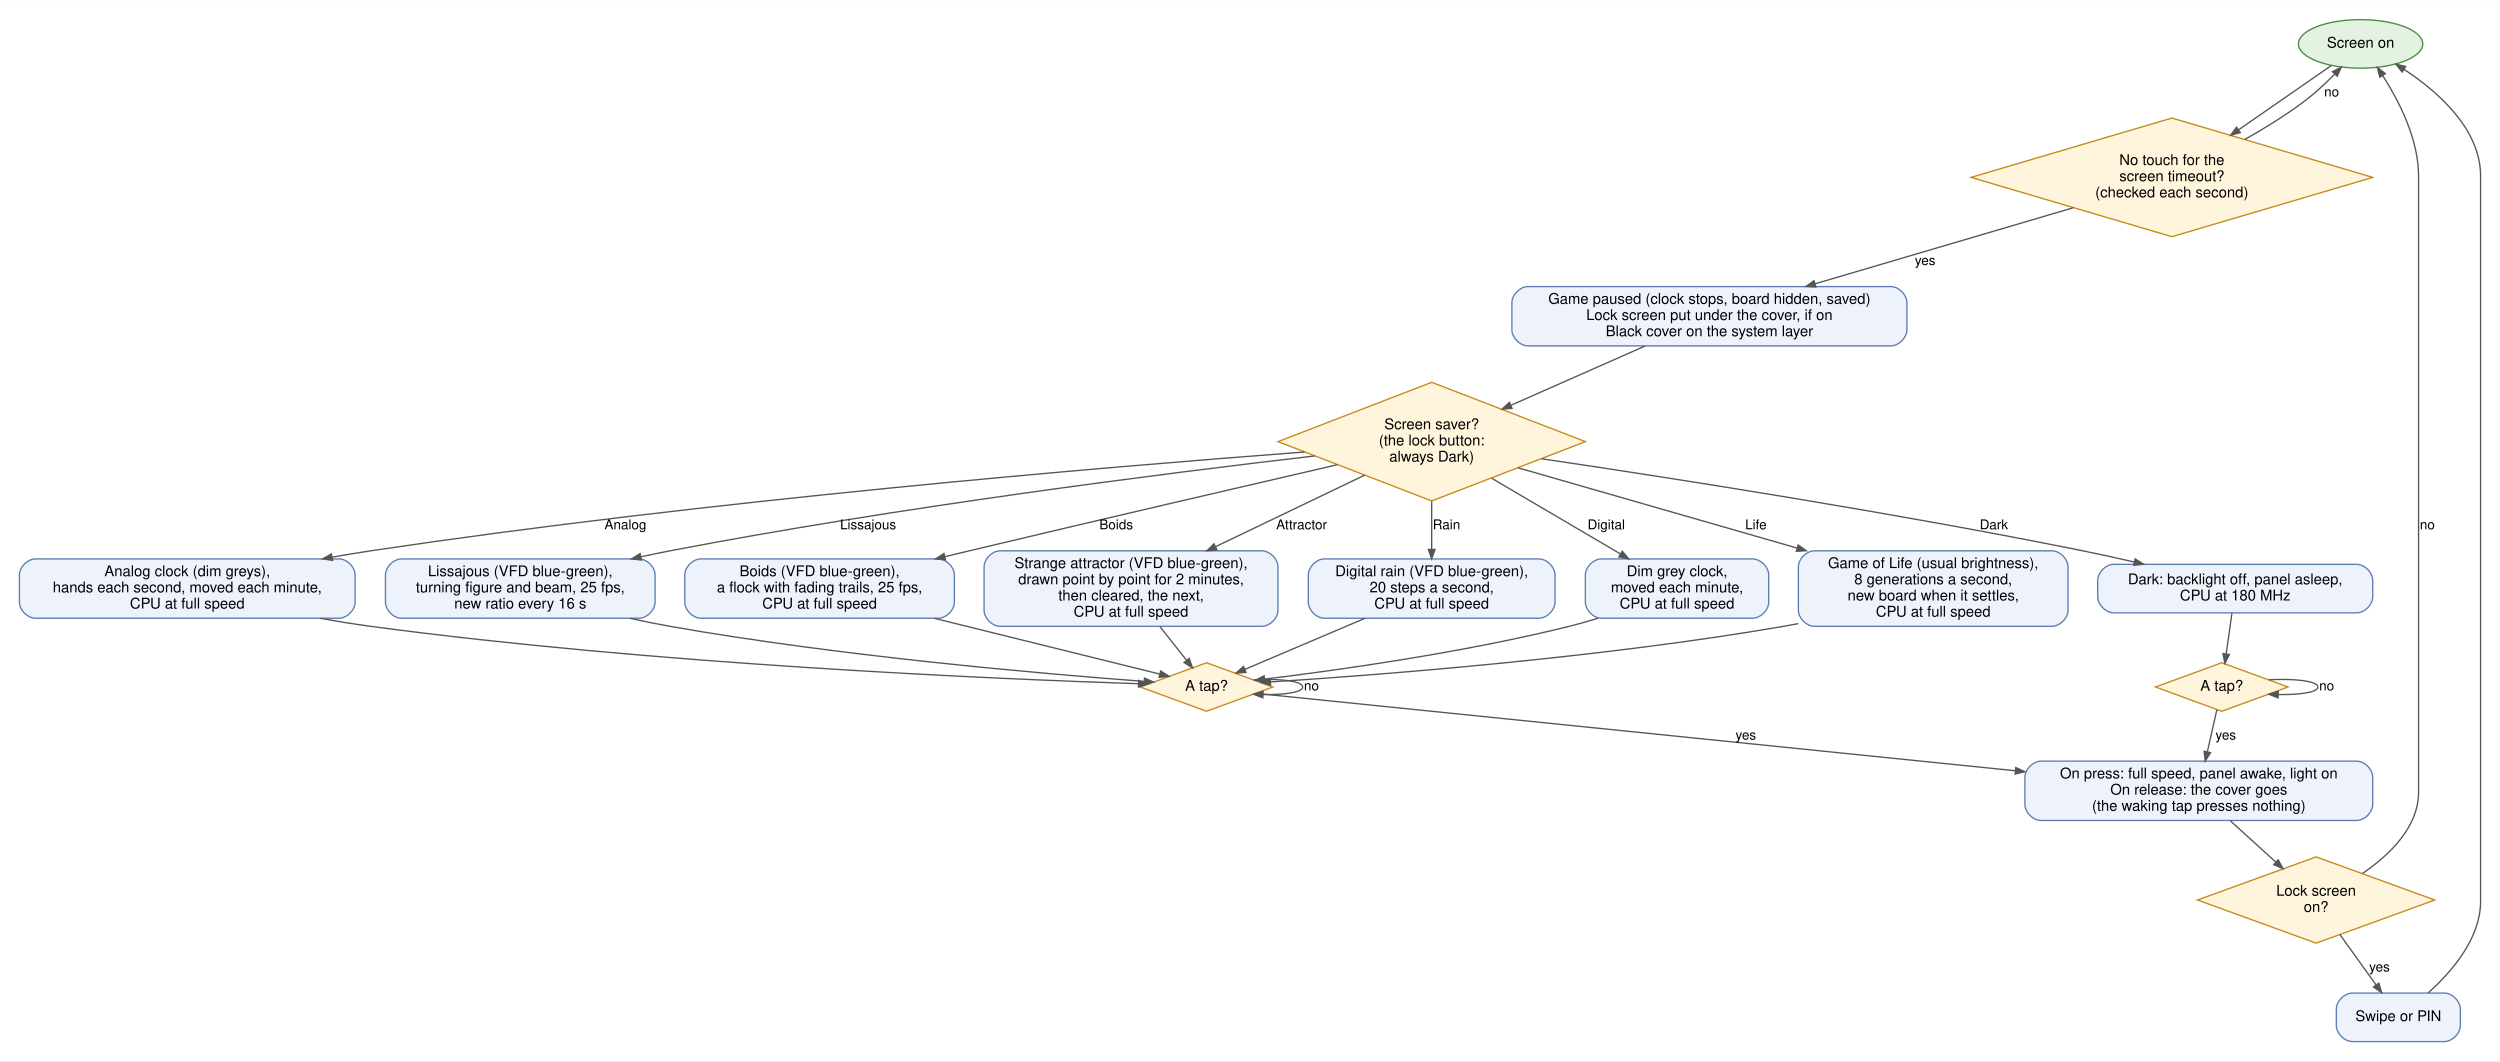
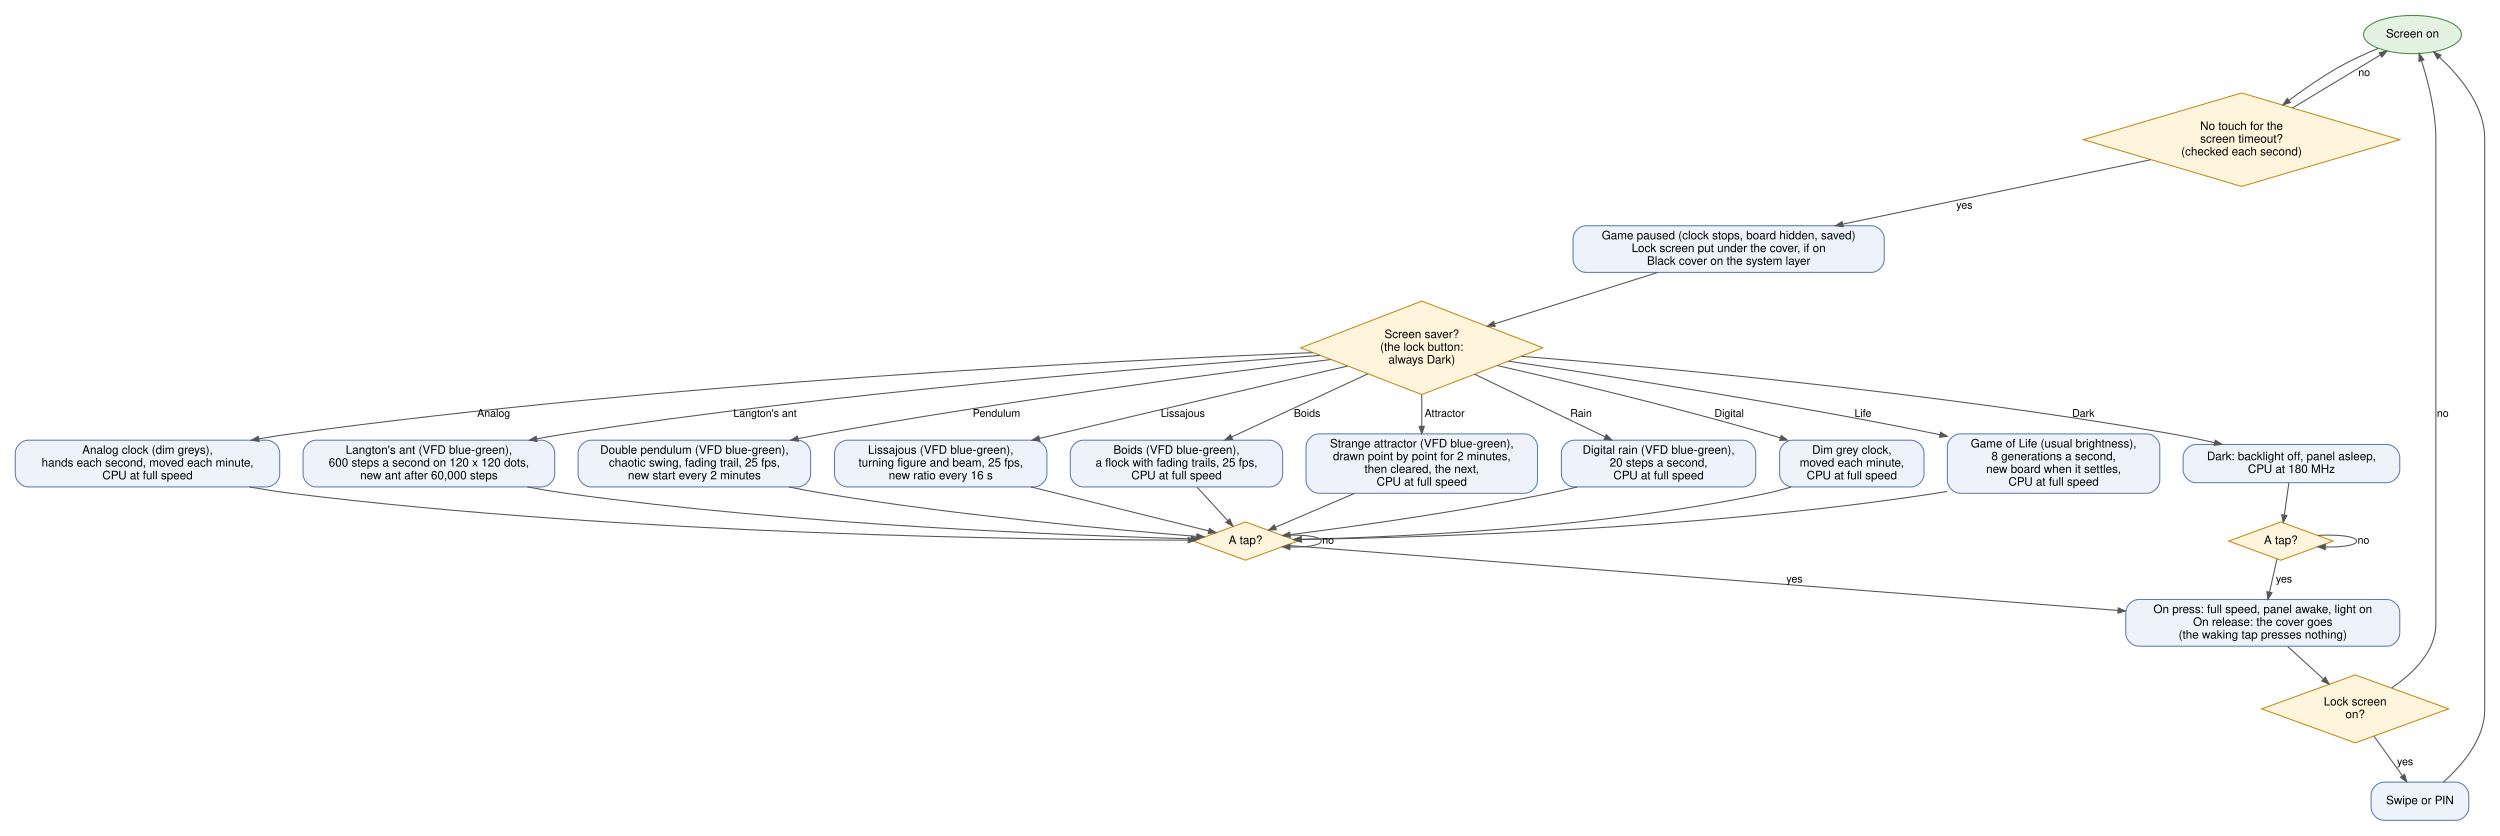
- <svg xmlns="http://www.w3.org/2000/svg" width="1854pt" height="787pt" viewBox="0.00 0.00 1854.30 786.80">
+ <svg xmlns="http://www.w3.org/2000/svg" width="2354pt" height="787pt" viewBox="0.00 0.00 2354.30 786.80">
  <g id="graph0" class="graph" transform="scale(1 1) rotate(0) translate(14.4 772.4)">
-     <polygon fill="white" stroke="transparent" points="-14.4,14.4 -14.4,-772.4 1839.9,-772.4 1839.9,14.4 -14.4,14.4" />
+     <polygon fill="white" stroke="transparent" points="-14.4,14.4 -14.4,-772.4 2339.9,-772.4 2339.9,14.4 -14.4,14.4" />
    <g id="node1" class="node">
-       <ellipse fill="#e3f2e1" stroke="#4a8a44" cx="1736.5" cy="-740" rx="46.11" ry="18" />
-       <text text-anchor="middle" x="1736.5" y="-737.2" font-family="Helvetica,sans-Serif" font-size="11.00">Screen on</text>
+       <ellipse fill="#e3f2e1" stroke="#4a8a44" cx="2257.5" cy="-740" rx="46.11" ry="18" />
+       <text text-anchor="middle" x="2257.5" y="-737.2" font-family="Helvetica,sans-Serif" font-size="11.00">Screen on</text>
    </g>
    <g id="node2" class="node">
-       <polygon fill="#fff4dc" stroke="#c48a1a" points="1596.5,-685 1447.5,-641 1596.5,-597 1745.5,-641 1596.5,-685" />
-       <text text-anchor="middle" x="1596.5" y="-650.2" font-family="Helvetica,sans-Serif" font-size="11.00">No touch for the</text>
-       <text text-anchor="middle" x="1596.5" y="-638.2" font-family="Helvetica,sans-Serif" font-size="11.00">screen timeout?</text>
-       <text text-anchor="middle" x="1596.5" y="-626.2" font-family="Helvetica,sans-Serif" font-size="11.00">(checked each second)</text>
+       <polygon fill="#fff4dc" stroke="#c48a1a" points="2096.5,-685 1947.5,-641 2096.5,-597 2245.5,-641 2096.5,-685" />
+       <text text-anchor="middle" x="2096.5" y="-650.2" font-family="Helvetica,sans-Serif" font-size="11.00">No touch for the</text>
+       <text text-anchor="middle" x="2096.5" y="-638.2" font-family="Helvetica,sans-Serif" font-size="11.00">screen timeout?</text>
+       <text text-anchor="middle" x="2096.5" y="-626.2" font-family="Helvetica,sans-Serif" font-size="11.00">(checked each second)</text>
    </g>
    <g id="edge1" class="edge">
-       <path fill="none" stroke="#555555" d="M1714.93,-724.06C1696.62,-711.37 1669.63,-692.67 1646.04,-676.32" />
-       <polygon fill="#555555" stroke="#555555" points="1647.27,-674.2 1640.12,-672.22 1644.48,-678.22 1647.27,-674.2" />
+       <path fill="none" stroke="#555555" d="M2225.04,-726.91C2212.96,-721.94 2199.32,-715.76 2187.5,-709 2171.72,-699.97 2155.43,-688.69 2141.08,-677.98" />
+       <polygon fill="#555555" stroke="#555555" points="2142.53,-676.01 2135.47,-673.75 2139.58,-679.92 2142.53,-676.01" />
    </g>
    <g id="edge2" class="edge">
-       <path fill="none" stroke="#555555" d="M1650.58,-669.11C1665.65,-677.58 1681.67,-687.48 1695.5,-698 1703.01,-703.71 1710.52,-710.74 1717.02,-717.35" />
-       <polygon fill="#555555" stroke="#555555" points="1715.61,-719.42 1722.22,-722.77 1719.14,-716.02 1715.61,-719.42" />
-       <text text-anchor="middle" x="1715" y="-701" font-family="Helvetica,sans-Serif" font-size="10.00">no</text>
+       <path fill="none" stroke="#555555" d="M2144.45,-670.89C2171.35,-687.1 2204.08,-706.81 2227.39,-720.86" />
+       <polygon fill="#555555" stroke="#555555" points="2226.14,-722.96 2233.4,-724.48 2228.67,-718.77 2226.14,-722.96" />
+       <text text-anchor="middle" x="2212" y="-701" font-family="Helvetica,sans-Serif" font-size="10.00">no</text>
    </g>
    <g id="node3" class="node">
-       <path fill="#eef3fb" stroke="#5b7db1" d="M1388,-560C1388,-560 1119,-560 1119,-560 1113,-560 1107,-554 1107,-548 1107,-548 1107,-528 1107,-528 1107,-522 1113,-516 1119,-516 1119,-516 1388,-516 1388,-516 1394,-516 1400,-522 1400,-528 1400,-528 1400,-548 1400,-548 1400,-554 1394,-560 1388,-560" />
-       <text text-anchor="middle" x="1253.5" y="-547.2" font-family="Helvetica,sans-Serif" font-size="11.00">Game paused (clock stops, board hidden, saved)</text>
-       <text text-anchor="middle" x="1253.5" y="-535.2" font-family="Helvetica,sans-Serif" font-size="11.00">Lock screen put under the cover, if on</text>
-       <text text-anchor="middle" x="1253.5" y="-523.2" font-family="Helvetica,sans-Serif" font-size="11.00">Black cover on the system layer</text>
+       <path fill="#eef3fb" stroke="#5b7db1" d="M1748,-560C1748,-560 1479,-560 1479,-560 1473,-560 1467,-554 1467,-548 1467,-548 1467,-528 1467,-528 1467,-522 1473,-516 1479,-516 1479,-516 1748,-516 1748,-516 1754,-516 1760,-522 1760,-528 1760,-528 1760,-548 1760,-548 1760,-554 1754,-560 1748,-560" />
+       <text text-anchor="middle" x="1613.5" y="-547.2" font-family="Helvetica,sans-Serif" font-size="11.00">Game paused (clock stops, board hidden, saved)</text>
+       <text text-anchor="middle" x="1613.5" y="-535.2" font-family="Helvetica,sans-Serif" font-size="11.00">Lock screen put under the cover, if on</text>
+       <text text-anchor="middle" x="1613.5" y="-523.2" font-family="Helvetica,sans-Serif" font-size="11.00">Black cover on the system layer</text>
    </g>
    <g id="edge3" class="edge">
-       <path fill="none" stroke="#555555" d="M1523.34,-618.46C1467.09,-601.89 1389.53,-579.06 1331.99,-562.11" />
-       <polygon fill="#555555" stroke="#555555" points="1332.49,-559.7 1325.08,-560.08 1331.1,-564.4 1332.49,-559.7" />
-       <text text-anchor="middle" x="1413.5" y="-576" font-family="Helvetica,sans-Serif" font-size="10.00">yes</text>
+       <path fill="none" stroke="#555555" d="M2010.98,-622.12C1930.13,-605.21 1808.49,-579.78 1721.09,-561.5" />
+       <polygon fill="#555555" stroke="#555555" points="1721.42,-559.06 1714.06,-560.03 1720.41,-563.86 1721.42,-559.06" />
+       <text text-anchor="middle" x="1835.5" y="-576" font-family="Helvetica,sans-Serif" font-size="10.00">yes</text>
    </g>
    <g id="node4" class="node">
-       <polygon fill="#fff4dc" stroke="#c48a1a" points="1047.5,-489 933.5,-445 1047.5,-401 1161.5,-445 1047.5,-489" />
-       <text text-anchor="middle" x="1047.5" y="-454.2" font-family="Helvetica,sans-Serif" font-size="11.00">Screen saver?</text>
-       <text text-anchor="middle" x="1047.5" y="-442.2" font-family="Helvetica,sans-Serif" font-size="11.00">(the lock button:</text>
-       <text text-anchor="middle" x="1047.5" y="-430.2" font-family="Helvetica,sans-Serif" font-size="11.00">always Dark)</text>
+       <polygon fill="#fff4dc" stroke="#c48a1a" points="1324.5,-489 1210.5,-445 1324.5,-401 1438.5,-445 1324.5,-489" />
+       <text text-anchor="middle" x="1324.5" y="-454.2" font-family="Helvetica,sans-Serif" font-size="11.00">Screen saver?</text>
+       <text text-anchor="middle" x="1324.5" y="-442.2" font-family="Helvetica,sans-Serif" font-size="11.00">(the lock button:</text>
+       <text text-anchor="middle" x="1324.5" y="-430.2" font-family="Helvetica,sans-Serif" font-size="11.00">always Dark)</text>
    </g>
    <g id="edge4" class="edge">
-       <path fill="none" stroke="#555555" d="M1205.72,-515.89C1176.09,-502.81 1137.81,-485.9 1106.33,-471.99" />
-       <polygon fill="#555555" stroke="#555555" points="1107.11,-469.65 1099.72,-469.07 1105.13,-474.14 1107.11,-469.65" />
+       <path fill="none" stroke="#555555" d="M1546.47,-515.89C1500.38,-501.38 1439.36,-482.17 1392.97,-467.56" />
+       <polygon fill="#555555" stroke="#555555" points="1393.64,-465.2 1386.23,-465.44 1392.17,-469.88 1393.64,-465.2" />
    </g>
    <g id="node5" class="node">
      <path fill="#eef3fb" stroke="#5b7db1" d="M237,-358C237,-358 12,-358 12,-358 6,-358 0,-352 0,-346 0,-346 0,-326 0,-326 0,-320 6,-314 12,-314 12,-314 237,-314 237,-314 243,-314 249,-320 249,-326 249,-326 249,-346 249,-346 249,-352 243,-358 237,-358" />
      <text text-anchor="middle" x="124.5" y="-345.2" font-family="Helvetica,sans-Serif" font-size="11.00">Analog clock (dim greys),</text>
      <text text-anchor="middle" x="124.5" y="-333.2" font-family="Helvetica,sans-Serif" font-size="11.00">hands each second, moved each minute,</text>
      <text text-anchor="middle" x="124.5" y="-321.2" font-family="Helvetica,sans-Serif" font-size="11.00">CPU at full speed</text>
    </g>
    <g id="edge6" class="edge">
-       <path fill="none" stroke="#555555" d="M953.25,-437.32C805.22,-426.18 509.39,-401.27 260.5,-364 251.21,-362.61 241.59,-361.01 231.96,-359.31" />
-       <polygon fill="#555555" stroke="#555555" points="232.27,-356.88 224.95,-358.05 231.41,-361.7 232.27,-356.88" />
-       <text text-anchor="middle" x="449.5" y="-380" font-family="Helvetica,sans-Serif" font-size="10.00">Analog</text>
+       <path fill="none" stroke="#555555" d="M1222,-440.48C1031.61,-433 610.83,-412.14 259.5,-364 249.69,-362.66 239.51,-361.04 229.35,-359.27" />
+       <polygon fill="#555555" stroke="#555555" points="229.65,-356.84 222.33,-358.03 228.79,-361.66 229.65,-356.84" />
+       <text text-anchor="middle" x="450.5" y="-380" font-family="Helvetica,sans-Serif" font-size="10.00">Analog</text>
    </g>
    <g id="node6" class="node">
-       <path fill="#eef3fb" stroke="#5b7db1" d="M459.5,-358C459.5,-358 283.5,-358 283.5,-358 277.5,-358 271.5,-352 271.5,-346 271.5,-346 271.5,-326 271.5,-326 271.5,-320 277.5,-314 283.5,-314 283.5,-314 459.5,-314 459.5,-314 465.5,-314 471.5,-320 471.5,-326 471.5,-326 471.5,-346 471.5,-346 471.5,-352 465.5,-358 459.5,-358" />
-       <text text-anchor="middle" x="371.5" y="-345.2" font-family="Helvetica,sans-Serif" font-size="11.00">Lissajous (VFD blue-green),</text>
-       <text text-anchor="middle" x="371.5" y="-333.2" font-family="Helvetica,sans-Serif" font-size="11.00">turning figure and beam, 25 fps,</text>
-       <text text-anchor="middle" x="371.5" y="-321.2" font-family="Helvetica,sans-Serif" font-size="11.00">new ratio every 16 s</text>
+       <path fill="#eef3fb" stroke="#5b7db1" d="M496,-358C496,-358 283,-358 283,-358 277,-358 271,-352 271,-346 271,-346 271,-326 271,-326 271,-320 277,-314 283,-314 283,-314 496,-314 496,-314 502,-314 508,-320 508,-326 508,-326 508,-346 508,-346 508,-352 502,-358 496,-358" />
+       <text text-anchor="middle" x="389.5" y="-345.2" font-family="Helvetica,sans-Serif" font-size="11.00">Langton's ant (VFD blue-green),</text>
+       <text text-anchor="middle" x="389.5" y="-333.2" font-family="Helvetica,sans-Serif" font-size="11.00">600 steps a second on 120 x 120 dots,</text>
+       <text text-anchor="middle" x="389.5" y="-321.2" font-family="Helvetica,sans-Serif" font-size="11.00">new ant after 60,000 steps</text>
+     </g>
+     <g id="edge12" class="edge">
+       <path fill="none" stroke="#555555" d="M1228.86,-437.85C1077.49,-427.36 773.71,-403.26 518.5,-364 509.58,-362.63 500.35,-361.04 491.11,-359.33" />
+       <polygon fill="#555555" stroke="#555555" points="491.38,-356.89 484.04,-358 490.47,-361.7 491.38,-356.89" />
+       <text text-anchor="middle" x="706" y="-380" font-family="Helvetica,sans-Serif" font-size="10.00">Langton's ant</text>
+     </g>
+     <g id="node7" class="node">
+       <path fill="#eef3fb" stroke="#5b7db1" d="M737,-358C737,-358 542,-358 542,-358 536,-358 530,-352 530,-346 530,-346 530,-326 530,-326 530,-320 536,-314 542,-314 542,-314 737,-314 737,-314 743,-314 749,-320 749,-326 749,-326 749,-346 749,-346 749,-352 743,-358 737,-358" />
+       <text text-anchor="middle" x="639.5" y="-345.2" font-family="Helvetica,sans-Serif" font-size="11.00">Double pendulum (VFD blue-green),</text>
+       <text text-anchor="middle" x="639.5" y="-333.2" font-family="Helvetica,sans-Serif" font-size="11.00">chaotic swing, fading trail, 25 fps,</text>
+       <text text-anchor="middle" x="639.5" y="-321.2" font-family="Helvetica,sans-Serif" font-size="11.00">new start every 2 minutes</text>
+     </g>
+     <g id="edge11" class="edge">
+       <path fill="none" stroke="#555555" d="M1238.65,-433.95C1127.79,-420.5 929.06,-394.71 760.5,-364 752.96,-362.63 745.18,-361.11 737.37,-359.52" />
+       <polygon fill="#555555" stroke="#555555" points="737.54,-357.06 730.19,-358.05 736.55,-361.86 737.54,-357.06" />
+       <text text-anchor="middle" x="924" y="-380" font-family="Helvetica,sans-Serif" font-size="10.00">Pendulum</text>
+     </g>
+     <g id="node8" class="node">
+       <path fill="#eef3fb" stroke="#5b7db1" d="M959.5,-358C959.5,-358 783.5,-358 783.5,-358 777.5,-358 771.5,-352 771.5,-346 771.5,-346 771.5,-326 771.5,-326 771.5,-320 777.5,-314 783.5,-314 783.5,-314 959.5,-314 959.5,-314 965.5,-314 971.5,-320 971.5,-326 971.5,-326 971.5,-346 971.5,-346 971.5,-352 965.5,-358 959.5,-358" />
+       <text text-anchor="middle" x="871.5" y="-345.2" font-family="Helvetica,sans-Serif" font-size="11.00">Lissajous (VFD blue-green),</text>
+       <text text-anchor="middle" x="871.5" y="-333.2" font-family="Helvetica,sans-Serif" font-size="11.00">turning figure and beam, 25 fps,</text>
+       <text text-anchor="middle" x="871.5" y="-321.2" font-family="Helvetica,sans-Serif" font-size="11.00">new ratio every 16 s</text>
    </g>
    <g id="edge10" class="edge">
-       <path fill="none" stroke="#555555" d="M960.92,-434.41C849.67,-421.48 650.82,-396.31 482.5,-364 475.56,-362.67 468.4,-361.18 461.22,-359.62" />
-       <polygon fill="#555555" stroke="#555555" points="461.41,-357.15 454.04,-358.02 460.35,-361.93 461.41,-357.15" />
-       <text text-anchor="middle" x="629.5" y="-380" font-family="Helvetica,sans-Serif" font-size="10.00">Lissajous</text>
-     </g>
-     <g id="node7" class="node">
-       <path fill="#eef3fb" stroke="#5b7db1" d="M681.5,-358C681.5,-358 505.5,-358 505.5,-358 499.5,-358 493.5,-352 493.5,-346 493.5,-346 493.5,-326 493.5,-326 493.5,-320 499.5,-314 505.5,-314 505.5,-314 681.5,-314 681.5,-314 687.5,-314 693.5,-320 693.5,-326 693.5,-326 693.5,-346 693.5,-346 693.5,-352 687.5,-358 681.5,-358" />
-       <text text-anchor="middle" x="593.5" y="-345.2" font-family="Helvetica,sans-Serif" font-size="11.00">Boids (VFD blue-green),</text>
-       <text text-anchor="middle" x="593.5" y="-333.2" font-family="Helvetica,sans-Serif" font-size="11.00">a flock with fading trails, 25 fps,</text>
-       <text text-anchor="middle" x="593.5" y="-321.2" font-family="Helvetica,sans-Serif" font-size="11.00">CPU at full speed</text>
+       <path fill="none" stroke="#555555" d="M1254.7,-427.86C1185.55,-411.83 1076.66,-386.46 982.5,-364 976.68,-362.61 970.68,-361.17 964.64,-359.72" />
+       <polygon fill="#555555" stroke="#555555" points="964.91,-357.26 957.53,-358.01 963.76,-362.03 964.91,-357.26" />
+       <text text-anchor="middle" x="1099.5" y="-380" font-family="Helvetica,sans-Serif" font-size="10.00">Lissajous</text>
+     </g>
+     <g id="node9" class="node">
+       <path fill="#eef3fb" stroke="#5b7db1" d="M1181.5,-358C1181.5,-358 1005.5,-358 1005.5,-358 999.5,-358 993.5,-352 993.5,-346 993.5,-346 993.5,-326 993.5,-326 993.5,-320 999.5,-314 1005.5,-314 1005.5,-314 1181.5,-314 1181.5,-314 1187.5,-314 1193.5,-320 1193.5,-326 1193.5,-326 1193.5,-346 1193.5,-346 1193.5,-352 1187.5,-358 1181.5,-358" />
+       <text text-anchor="middle" x="1093.5" y="-345.2" font-family="Helvetica,sans-Serif" font-size="11.00">Boids (VFD blue-green),</text>
+       <text text-anchor="middle" x="1093.5" y="-333.2" font-family="Helvetica,sans-Serif" font-size="11.00">a flock with fading trails, 25 fps,</text>
+       <text text-anchor="middle" x="1093.5" y="-321.2" font-family="Helvetica,sans-Serif" font-size="11.00">CPU at full speed</text>
    </g>
    <g id="edge9" class="edge">
-       <path fill="none" stroke="#555555" d="M977.49,-427.88C908.14,-411.86 798.93,-386.5 704.5,-364 698.68,-362.61 692.68,-361.18 686.64,-359.72" />
-       <polygon fill="#555555" stroke="#555555" points="686.91,-357.27 679.53,-358.01 685.76,-362.03 686.91,-357.27" />
-       <text text-anchor="middle" x="813.5" y="-380" font-family="Helvetica,sans-Serif" font-size="10.00">Boids</text>
-     </g>
-     <g id="node8" class="node">
-       <path fill="#eef3fb" stroke="#5b7db1" d="M921.5,-364C921.5,-364 727.5,-364 727.5,-364 721.5,-364 715.5,-358 715.5,-352 715.5,-352 715.5,-320 715.5,-320 715.5,-314 721.5,-308 727.5,-308 727.5,-308 921.5,-308 921.5,-308 927.5,-308 933.5,-314 933.5,-320 933.5,-320 933.5,-352 933.5,-352 933.5,-358 927.5,-364 921.5,-364" />
-       <text text-anchor="middle" x="824.5" y="-351.2" font-family="Helvetica,sans-Serif" font-size="11.00">Strange attractor (VFD blue-green),</text>
-       <text text-anchor="middle" x="824.5" y="-339.2" font-family="Helvetica,sans-Serif" font-size="11.00">drawn point by point for 2 minutes,</text>
-       <text text-anchor="middle" x="824.5" y="-327.2" font-family="Helvetica,sans-Serif" font-size="11.00">then cleared, the next,</text>
-       <text text-anchor="middle" x="824.5" y="-315.2" font-family="Helvetica,sans-Serif" font-size="11.00">CPU at full speed</text>
+       <path fill="none" stroke="#555555" d="M1273.81,-420.52C1235.77,-402.9 1183.86,-378.85 1145.5,-361.09" />
+       <polygon fill="#555555" stroke="#555555" points="1146.37,-358.79 1138.99,-358.07 1144.31,-363.24 1146.37,-358.79" />
+       <text text-anchor="middle" x="1216.5" y="-380" font-family="Helvetica,sans-Serif" font-size="10.00">Boids</text>
+     </g>
+     <g id="node10" class="node">
+       <path fill="#eef3fb" stroke="#5b7db1" d="M1421.5,-364C1421.5,-364 1227.5,-364 1227.5,-364 1221.5,-364 1215.5,-358 1215.5,-352 1215.5,-352 1215.5,-320 1215.5,-320 1215.5,-314 1221.5,-308 1227.5,-308 1227.5,-308 1421.5,-308 1421.5,-308 1427.5,-308 1433.5,-314 1433.5,-320 1433.5,-320 1433.5,-352 1433.5,-352 1433.5,-358 1427.5,-364 1421.5,-364" />
+       <text text-anchor="middle" x="1324.5" y="-351.2" font-family="Helvetica,sans-Serif" font-size="11.00">Strange attractor (VFD blue-green),</text>
+       <text text-anchor="middle" x="1324.5" y="-339.2" font-family="Helvetica,sans-Serif" font-size="11.00">drawn point by point for 2 minutes,</text>
+       <text text-anchor="middle" x="1324.5" y="-327.2" font-family="Helvetica,sans-Serif" font-size="11.00">then cleared, the next,</text>
+       <text text-anchor="middle" x="1324.5" y="-315.2" font-family="Helvetica,sans-Serif" font-size="11.00">CPU at full speed</text>
    </g>
    <g id="edge8" class="edge">
-       <path fill="none" stroke="#555555" d="M997.73,-420.12C965.1,-404.46 922.18,-383.87 887.22,-367.09" />
-       <polygon fill="#555555" stroke="#555555" points="888.16,-364.83 880.79,-364.01 886.04,-369.25 888.16,-364.83" />
-       <text text-anchor="middle" x="951" y="-380" font-family="Helvetica,sans-Serif" font-size="10.00">Attractor</text>
-     </g>
-     <g id="node9" class="node">
-       <path fill="#eef3fb" stroke="#5b7db1" d="M1127,-358C1127,-358 968,-358 968,-358 962,-358 956,-352 956,-346 956,-346 956,-326 956,-326 956,-320 962,-314 968,-314 968,-314 1127,-314 1127,-314 1133,-314 1139,-320 1139,-326 1139,-326 1139,-346 1139,-346 1139,-352 1133,-358 1127,-358" />
-       <text text-anchor="middle" x="1047.5" y="-345.2" font-family="Helvetica,sans-Serif" font-size="11.00">Digital rain (VFD blue-green),</text>
-       <text text-anchor="middle" x="1047.5" y="-333.2" font-family="Helvetica,sans-Serif" font-size="11.00">20 steps a second,</text>
-       <text text-anchor="middle" x="1047.5" y="-321.2" font-family="Helvetica,sans-Serif" font-size="11.00">CPU at full speed</text>
+       <path fill="none" stroke="#555555" d="M1324.5,-400.79C1324.5,-390.9 1324.5,-380.52 1324.5,-371.07" />
+       <polygon fill="#555555" stroke="#555555" points="1326.95,-371.06 1324.5,-364.06 1322.05,-371.06 1326.95,-371.06" />
+       <text text-anchor="middle" x="1346" y="-380" font-family="Helvetica,sans-Serif" font-size="10.00">Attractor</text>
+     </g>
+     <g id="node11" class="node">
+       <path fill="#eef3fb" stroke="#5b7db1" d="M1627,-358C1627,-358 1468,-358 1468,-358 1462,-358 1456,-352 1456,-346 1456,-346 1456,-326 1456,-326 1456,-320 1462,-314 1468,-314 1468,-314 1627,-314 1627,-314 1633,-314 1639,-320 1639,-326 1639,-326 1639,-346 1639,-346 1639,-352 1633,-358 1627,-358" />
+       <text text-anchor="middle" x="1547.5" y="-345.2" font-family="Helvetica,sans-Serif" font-size="11.00">Digital rain (VFD blue-green),</text>
+       <text text-anchor="middle" x="1547.5" y="-333.2" font-family="Helvetica,sans-Serif" font-size="11.00">20 steps a second,</text>
+       <text text-anchor="middle" x="1547.5" y="-321.2" font-family="Helvetica,sans-Serif" font-size="11.00">CPU at full speed</text>
    </g>
    <g id="edge7" class="edge">
-       <path fill="none" stroke="#555555" d="M1047.5,-400.79C1047.5,-388.82 1047.5,-376.13 1047.5,-365.26" />
-       <polygon fill="#555555" stroke="#555555" points="1049.95,-365.04 1047.5,-358.04 1045.05,-365.05 1049.95,-365.04" />
-       <text text-anchor="middle" x="1058.5" y="-380" font-family="Helvetica,sans-Serif" font-size="10.00">Rain</text>
-     </g>
-     <g id="node10" class="node">
-       <path fill="#eef3fb" stroke="#5b7db1" d="M1285.5,-358C1285.5,-358 1173.5,-358 1173.5,-358 1167.5,-358 1161.5,-352 1161.5,-346 1161.5,-346 1161.5,-326 1161.5,-326 1161.5,-320 1167.5,-314 1173.5,-314 1173.5,-314 1285.5,-314 1285.5,-314 1291.5,-314 1297.5,-320 1297.5,-326 1297.5,-326 1297.5,-346 1297.5,-346 1297.5,-352 1291.5,-358 1285.5,-358" />
-       <text text-anchor="middle" x="1229.5" y="-345.2" font-family="Helvetica,sans-Serif" font-size="11.00">Dim grey clock,</text>
-       <text text-anchor="middle" x="1229.5" y="-333.2" font-family="Helvetica,sans-Serif" font-size="11.00">moved each minute,</text>
-       <text text-anchor="middle" x="1229.5" y="-321.2" font-family="Helvetica,sans-Serif" font-size="11.00">CPU at full speed</text>
+       <path fill="none" stroke="#555555" d="M1374.27,-420.12C1410.76,-402.61 1460.14,-378.92 1496.84,-361.31" />
+       <polygon fill="#555555" stroke="#555555" points="1498.29,-363.33 1503.54,-358.09 1496.17,-358.91 1498.29,-363.33" />
+       <text text-anchor="middle" x="1474.5" y="-380" font-family="Helvetica,sans-Serif" font-size="10.00">Rain</text>
+     </g>
+     <g id="node12" class="node">
+       <path fill="#eef3fb" stroke="#5b7db1" d="M1785.5,-358C1785.5,-358 1673.5,-358 1673.5,-358 1667.5,-358 1661.5,-352 1661.5,-346 1661.5,-346 1661.5,-326 1661.5,-326 1661.5,-320 1667.5,-314 1673.5,-314 1673.5,-314 1785.5,-314 1785.5,-314 1791.5,-314 1797.5,-320 1797.5,-326 1797.5,-326 1797.5,-346 1797.5,-346 1797.5,-352 1791.5,-358 1785.5,-358" />
+       <text text-anchor="middle" x="1729.5" y="-345.2" font-family="Helvetica,sans-Serif" font-size="11.00">Dim grey clock,</text>
+       <text text-anchor="middle" x="1729.5" y="-333.2" font-family="Helvetica,sans-Serif" font-size="11.00">moved each minute,</text>
+       <text text-anchor="middle" x="1729.5" y="-321.2" font-family="Helvetica,sans-Serif" font-size="11.00">CPU at full speed</text>
    </g>
    <g id="edge5" class="edge">
-       <path fill="none" stroke="#555555" d="M1092.02,-417.82C1121.08,-400.74 1158.78,-378.58 1187.35,-361.78" />
-       <polygon fill="#555555" stroke="#555555" points="1188.87,-363.73 1193.67,-358.07 1186.39,-359.5 1188.87,-363.73" />
-       <text text-anchor="middle" x="1177" y="-380" font-family="Helvetica,sans-Serif" font-size="10.00">Digital</text>
-     </g>
-     <g id="node11" class="node">
-       <path fill="#eef3fb" stroke="#5b7db1" d="M1507.5,-364C1507.5,-364 1331.5,-364 1331.5,-364 1325.5,-364 1319.5,-358 1319.5,-352 1319.5,-352 1319.5,-320 1319.5,-320 1319.5,-314 1325.5,-308 1331.5,-308 1331.5,-308 1507.5,-308 1507.5,-308 1513.5,-308 1519.5,-314 1519.5,-320 1519.5,-320 1519.5,-352 1519.5,-352 1519.5,-358 1513.5,-364 1507.5,-364" />
-       <text text-anchor="middle" x="1419.5" y="-351.2" font-family="Helvetica,sans-Serif" font-size="11.00">Game of Life (usual brightness),</text>
-       <text text-anchor="middle" x="1419.5" y="-339.2" font-family="Helvetica,sans-Serif" font-size="11.00">8 generations a second,</text>
-       <text text-anchor="middle" x="1419.5" y="-327.2" font-family="Helvetica,sans-Serif" font-size="11.00">new board when it settles,</text>
-       <text text-anchor="middle" x="1419.5" y="-315.2" font-family="Helvetica,sans-Serif" font-size="11.00">CPU at full speed</text>
-     </g>
-     <g id="edge11" class="edge">
-       <path fill="none" stroke="#555555" d="M1111.45,-425.61C1168.39,-409.23 1252.64,-384.99 1318.65,-366.01" />
-       <polygon fill="#555555" stroke="#555555" points="1319.34,-368.36 1325.39,-364.07 1317.98,-363.65 1319.34,-368.36" />
-       <text text-anchor="middle" x="1288" y="-380" font-family="Helvetica,sans-Serif" font-size="10.00">Life</text>
+       <path fill="none" stroke="#555555" d="M1395.65,-428.3C1461.8,-413.28 1562.89,-389.23 1649.5,-364 1653.66,-362.79 1657.92,-361.5 1662.21,-360.16" />
+       <polygon fill="#555555" stroke="#555555" points="1663.02,-362.48 1668.95,-358.03 1661.54,-357.8 1663.02,-362.48" />
+       <text text-anchor="middle" x="1614" y="-380" font-family="Helvetica,sans-Serif" font-size="10.00">Digital</text>
    </g>
    <g id="node13" class="node">
-       <path fill="#eef3fb" stroke="#5b7db1" d="M1733.5,-354C1733.5,-354 1553.5,-354 1553.5,-354 1547.5,-354 1541.5,-348 1541.5,-342 1541.5,-342 1541.5,-330 1541.5,-330 1541.5,-324 1547.5,-318 1553.5,-318 1553.5,-318 1733.5,-318 1733.5,-318 1739.5,-318 1745.5,-324 1745.5,-330 1745.5,-330 1745.5,-342 1745.5,-342 1745.5,-348 1739.5,-354 1733.5,-354" />
-       <text text-anchor="middle" x="1643.5" y="-339.2" font-family="Helvetica,sans-Serif" font-size="11.00">Dark: backlight off, panel asleep,</text>
-       <text text-anchor="middle" x="1643.5" y="-327.2" font-family="Helvetica,sans-Serif" font-size="11.00">CPU at 180 MHz</text>
-     </g>
-     <g id="edge12" class="edge">
-       <path fill="none" stroke="#555555" d="M1129.01,-432.29C1225.28,-418.05 1390.12,-392.36 1530.5,-364 1542.84,-361.51 1555.89,-358.62 1568.56,-355.69" />
-       <polygon fill="#555555" stroke="#555555" points="1569.29,-358.03 1575.55,-354.05 1568.18,-353.26 1569.29,-358.03" />
-       <text text-anchor="middle" x="1464.5" y="-380" font-family="Helvetica,sans-Serif" font-size="10.00">Dark</text>
-     </g>
-     <g id="node12" class="node">
-       <polygon fill="#fff4dc" stroke="#c48a1a" points="880.5,-281 831.35,-263 880.5,-245 929.65,-263 880.5,-281" />
-       <text text-anchor="middle" x="880.5" y="-260.2" font-family="Helvetica,sans-Serif" font-size="11.00">A tap?</text>
+       <path fill="#eef3fb" stroke="#5b7db1" d="M2007.5,-364C2007.5,-364 1831.5,-364 1831.5,-364 1825.5,-364 1819.5,-358 1819.5,-352 1819.5,-352 1819.5,-320 1819.5,-320 1819.5,-314 1825.5,-308 1831.5,-308 1831.5,-308 2007.5,-308 2007.5,-308 2013.5,-308 2019.5,-314 2019.5,-320 2019.5,-320 2019.5,-352 2019.5,-352 2019.5,-358 2013.5,-364 2007.5,-364" />
+       <text text-anchor="middle" x="1919.5" y="-351.2" font-family="Helvetica,sans-Serif" font-size="11.00">Game of Life (usual brightness),</text>
+       <text text-anchor="middle" x="1919.5" y="-339.2" font-family="Helvetica,sans-Serif" font-size="11.00">8 generations a second,</text>
+       <text text-anchor="middle" x="1919.5" y="-327.2" font-family="Helvetica,sans-Serif" font-size="11.00">new board when it settles,</text>
+       <text text-anchor="middle" x="1919.5" y="-315.2" font-family="Helvetica,sans-Serif" font-size="11.00">CPU at full speed</text>
+     </g>
+     <g id="edge13" class="edge">
+       <path fill="none" stroke="#555555" d="M1406.2,-432.4C1502.69,-418.26 1667.89,-392.68 1808.5,-364 1809.85,-363.73 1811.2,-363.45 1812.57,-363.16" />
+       <polygon fill="#555555" stroke="#555555" points="1813.1,-365.55 1819.44,-361.7 1812.08,-360.76 1813.1,-365.55" />
+       <text text-anchor="middle" x="1740" y="-380" font-family="Helvetica,sans-Serif" font-size="10.00">Life</text>
+     </g>
+     <g id="node15" class="node">
+       <path fill="#eef3fb" stroke="#5b7db1" d="M2233.5,-354C2233.5,-354 2053.5,-354 2053.5,-354 2047.5,-354 2041.5,-348 2041.5,-342 2041.5,-342 2041.5,-330 2041.5,-330 2041.5,-324 2047.5,-318 2053.5,-318 2053.5,-318 2233.5,-318 2233.5,-318 2239.5,-318 2245.5,-324 2245.5,-330 2245.5,-330 2245.5,-342 2245.5,-342 2245.5,-348 2239.5,-354 2233.5,-354" />
+       <text text-anchor="middle" x="2143.5" y="-339.2" font-family="Helvetica,sans-Serif" font-size="11.00">Dark: backlight off, panel asleep,</text>
+       <text text-anchor="middle" x="2143.5" y="-327.2" font-family="Helvetica,sans-Serif" font-size="11.00">CPU at 180 MHz</text>
    </g>
    <g id="edge14" class="edge">
-       <path fill="none" stroke="#555555" d="M222.68,-314C235.37,-311.73 248.21,-309.65 260.5,-308 470.9,-279.76 724.07,-268.94 830.02,-265.44" />
-       <polygon fill="#555555" stroke="#555555" points="830.17,-267.89 837.09,-265.21 830.01,-262.99 830.17,-267.89" />
+       <path fill="none" stroke="#555555" d="M1418.1,-437.04C1553.78,-426.13 1812.72,-402.21 2030.5,-364 2043.7,-361.68 2057.65,-358.75 2071.08,-355.68" />
+       <polygon fill="#555555" stroke="#555555" points="2071.79,-358.03 2078.05,-354.06 2070.68,-353.26 2071.79,-358.03" />
+       <text text-anchor="middle" x="1947.5" y="-380" font-family="Helvetica,sans-Serif" font-size="10.00">Dark</text>
+     </g>
+     <g id="node14" class="node">
+       <polygon fill="#fff4dc" stroke="#c48a1a" points="1158.5,-281 1109.35,-263 1158.5,-245 1207.65,-263 1158.5,-281" />
+       <text text-anchor="middle" x="1158.5" y="-260.2" font-family="Helvetica,sans-Serif" font-size="11.00">A tap?</text>
+     </g>
+     <g id="edge16" class="edge">
+       <path fill="none" stroke="#555555" d="M220.45,-313.99C233.53,-311.66 246.81,-309.57 259.5,-308 577.92,-268.59 963.88,-264.09 1104.2,-263.86" />
+       <polygon fill="#555555" stroke="#555555" points="1104.5,-266.31 1111.49,-263.85 1104.49,-261.41 1104.5,-266.31" />
+     </g>
+     <g id="edge22" class="edge">
+       <path fill="none" stroke="#555555" d="M482.24,-314C494.39,-311.71 506.71,-309.63 518.5,-308 736.08,-277.9 998.25,-268.06 1107.18,-265.13" />
+       <polygon fill="#555555" stroke="#555555" points="1107.51,-267.58 1114.44,-264.94 1107.38,-262.68 1107.51,-267.58" />
+     </g>
+     <g id="edge21" class="edge">
+       <path fill="none" stroke="#555555" d="M728.49,-313.98C739.24,-311.79 750.1,-309.73 760.5,-308 886.97,-286.96 1037.76,-273.4 1112.21,-267.46" />
+       <polygon fill="#555555" stroke="#555555" points="1112.82,-269.87 1119.61,-266.88 1112.43,-264.99 1112.82,-269.87" />
+     </g>
+     <g id="edge20" class="edge">
+       <path fill="none" stroke="#555555" d="M956.44,-313.99C1012.38,-300.15 1082.65,-282.76 1123.86,-272.57" />
+       <polygon fill="#555555" stroke="#555555" points="1124.51,-274.93 1130.72,-270.87 1123.33,-270.18 1124.51,-274.93" />
+     </g>
+     <g id="edge19" class="edge">
+       <path fill="none" stroke="#555555" d="M1113,-313.7C1122.13,-303.73 1132.9,-291.97 1141.66,-282.39" />
+       <polygon fill="#555555" stroke="#555555" points="1143.65,-283.85 1146.57,-277.04 1140.03,-280.54 1143.65,-283.85" />
    </g>
    <g id="edge18" class="edge">
-       <path fill="none" stroke="#555555" d="M452.78,-313.96C462.75,-311.76 472.83,-309.7 482.5,-308 608.59,-285.79 759.25,-272.76 833.87,-267.2" />
-       <polygon fill="#555555" stroke="#555555" points="834.48,-269.61 841.28,-266.66 834.12,-264.73 834.48,-269.61" />
+       <path fill="none" stroke="#555555" d="M1261.27,-307.96C1235.59,-296.97 1207.22,-284.84 1186.81,-276.11" />
+       <polygon fill="#555555" stroke="#555555" points="1187.61,-273.78 1180.21,-273.28 1185.68,-278.29 1187.61,-273.78" />
    </g>
    <g id="edge17" class="edge">
-       <path fill="none" stroke="#555555" d="M678.44,-313.99C734.38,-300.15 804.65,-282.76 845.86,-272.57" />
-       <polygon fill="#555555" stroke="#555555" points="846.51,-274.93 852.72,-270.87 845.33,-270.18 846.51,-274.93" />
-     </g>
-     <g id="edge16" class="edge">
-       <path fill="none" stroke="#555555" d="M845.99,-307.75C852.58,-299.4 859.67,-290.4 865.71,-282.75" />
-       <polygon fill="#555555" stroke="#555555" points="867.68,-284.21 870.09,-277.2 863.83,-281.18 867.68,-284.21" />
+       <path fill="none" stroke="#555555" d="M1470.93,-313.99C1462.05,-311.83 1453.1,-309.78 1444.5,-308 1358.59,-290.18 1256.78,-276.2 1200.75,-269.11" />
+       <polygon fill="#555555" stroke="#555555" points="1200.74,-266.64 1193.49,-268.19 1200.13,-271.5 1200.74,-266.64" />
    </g>
    <g id="edge15" class="edge">
-       <path fill="none" stroke="#555555" d="M997.85,-313.89C968.84,-301.56 933.29,-286.44 908.96,-276.1" />
-       <polygon fill="#555555" stroke="#555555" points="909.81,-273.8 902.41,-273.32 907.9,-278.31 909.81,-273.8" />
-     </g>
-     <g id="edge13" class="edge">
-       <path fill="none" stroke="#555555" d="M1170.84,-313.99C1163.7,-311.79 1156.47,-309.73 1149.5,-308 1070.83,-288.43 976.99,-275.35 923.51,-268.84" />
-       <polygon fill="#555555" stroke="#555555" points="923.8,-266.4 916.56,-268 923.22,-271.27 923.8,-266.4" />
-     </g>
-     <g id="edge19" class="edge">
-       <path fill="none" stroke="#555555" d="M1319.49,-310.01C1315.79,-309.3 1312.12,-308.62 1308.5,-308 1171.58,-284.42 1007.68,-271.88 928.29,-266.78" />
-       <polygon fill="#555555" stroke="#555555" points="928.02,-264.31 920.87,-266.31 927.7,-269.2 928.02,-264.31" />
-     </g>
-     <g id="edge21" class="edge">
-       <path fill="none" stroke="#555555" d="M915.36,-268.37C934.39,-269.33 951.82,-267.54 951.82,-263 951.82,-259.03 938.48,-257.16 922.39,-257.39" />
-       <polygon fill="#555555" stroke="#555555" points="922.28,-254.95 915.36,-257.63 922.44,-259.84 922.28,-254.95" />
-       <text text-anchor="middle" x="958.32" y="-260.5" font-family="Helvetica,sans-Serif" font-size="10.00">no</text>
-     </g>
-     <g id="node15" class="node">
-       <path fill="#eef3fb" stroke="#5b7db1" d="M1733.5,-208C1733.5,-208 1499.5,-208 1499.5,-208 1493.5,-208 1487.5,-202 1487.5,-196 1487.5,-196 1487.5,-176 1487.5,-176 1487.5,-170 1493.5,-164 1499.5,-164 1499.5,-164 1733.5,-164 1733.5,-164 1739.5,-164 1745.5,-170 1745.5,-176 1745.5,-176 1745.5,-196 1745.5,-196 1745.5,-202 1739.5,-208 1733.5,-208" />
-       <text text-anchor="middle" x="1616.5" y="-195.2" font-family="Helvetica,sans-Serif" font-size="11.00">On press: full speed, panel awake, light on</text>
-       <text text-anchor="middle" x="1616.5" y="-183.2" font-family="Helvetica,sans-Serif" font-size="11.00">On release: the cover goes</text>
-       <text text-anchor="middle" x="1616.5" y="-171.2" font-family="Helvetica,sans-Serif" font-size="11.00">(the waking tap presses nothing)</text>
-     </g>
-     <g id="edge20" class="edge">
-       <path fill="none" stroke="#555555" d="M917,-258.28C1018.35,-247.95 1307.14,-218.52 1480.34,-200.88" />
-       <polygon fill="#555555" stroke="#555555" points="1480.76,-203.3 1487.47,-200.15 1480.26,-198.42 1480.76,-203.3" />
-       <text text-anchor="middle" x="1280.5" y="-224" font-family="Helvetica,sans-Serif" font-size="10.00">yes</text>
-     </g>
-     <g id="node14" class="node">
-       <polygon fill="#fff4dc" stroke="#c48a1a" points="1633.5,-281 1584.35,-263 1633.5,-245 1682.65,-263 1633.5,-281" />
-       <text text-anchor="middle" x="1633.5" y="-260.2" font-family="Helvetica,sans-Serif" font-size="11.00">A tap?</text>
-     </g>
-     <g id="edge22" class="edge">
-       <path fill="none" stroke="#555555" d="M1641.08,-317.81C1639.81,-308.79 1638.23,-297.59 1636.84,-287.74" />
-       <polygon fill="#555555" stroke="#555555" points="1639.23,-287.13 1635.83,-280.54 1634.38,-287.81 1639.23,-287.13" />
+       <path fill="none" stroke="#555555" d="M1672.27,-313.88C1664.69,-311.62 1656.96,-309.57 1649.5,-308 1492.12,-274.88 1301.24,-266.67 1210.83,-264.65" />
+       <polygon fill="#555555" stroke="#555555" points="1210.76,-262.2 1203.71,-264.5 1210.65,-267.1 1210.76,-262.2" />
    </g>
    <g id="edge23" class="edge">
-       <path fill="none" stroke="#555555" d="M1668.36,-268.37C1687.39,-269.33 1704.82,-267.54 1704.82,-263 1704.82,-259.03 1691.48,-257.16 1675.39,-257.39" />
-       <polygon fill="#555555" stroke="#555555" points="1675.28,-254.95 1668.36,-257.63 1675.44,-259.84 1675.28,-254.95" />
-       <text text-anchor="middle" x="1711.32" y="-260.5" font-family="Helvetica,sans-Serif" font-size="10.00">no</text>
+       <path fill="none" stroke="#555555" d="M1819.22,-309.79C1815.61,-309.15 1812.03,-308.54 1808.5,-308 1588.37,-274.03 1322.28,-266.29 1211.2,-264.52" />
+       <polygon fill="#555555" stroke="#555555" points="1211.14,-262.07 1204.11,-264.41 1211.07,-266.97 1211.14,-262.07" />
+     </g>
+     <g id="edge25" class="edge">
+       <path fill="none" stroke="#555555" d="M1193.36,-268.37C1212.39,-269.33 1229.82,-267.54 1229.82,-263 1229.82,-259.03 1216.48,-257.16 1200.39,-257.39" />
+       <polygon fill="#555555" stroke="#555555" points="1200.28,-254.95 1193.36,-257.63 1200.44,-259.84 1200.28,-254.95" />
+       <text text-anchor="middle" x="1236.32" y="-260.5" font-family="Helvetica,sans-Serif" font-size="10.00">no</text>
+     </g>
+     <g id="node17" class="node">
+       <path fill="#eef3fb" stroke="#5b7db1" d="M2233.5,-208C2233.5,-208 1999.5,-208 1999.5,-208 1993.5,-208 1987.5,-202 1987.5,-196 1987.5,-196 1987.5,-176 1987.5,-176 1987.5,-170 1993.5,-164 1999.5,-164 1999.5,-164 2233.5,-164 2233.5,-164 2239.5,-164 2245.5,-170 2245.5,-176 2245.5,-176 2245.5,-196 2245.5,-196 2245.5,-202 2239.5,-208 2233.5,-208" />
+       <text text-anchor="middle" x="2116.5" y="-195.2" font-family="Helvetica,sans-Serif" font-size="11.00">On press: full speed, panel awake, light on</text>
+       <text text-anchor="middle" x="2116.5" y="-183.2" font-family="Helvetica,sans-Serif" font-size="11.00">On release: the cover goes</text>
+       <text text-anchor="middle" x="2116.5" y="-171.2" font-family="Helvetica,sans-Serif" font-size="11.00">(the waking tap presses nothing)</text>
    </g>
    <g id="edge24" class="edge">
-       <path fill="none" stroke="#555555" d="M1629.89,-246.09C1627.85,-237.08 1625.24,-225.54 1622.86,-215.06" />
-       <polygon fill="#555555" stroke="#555555" points="1625.2,-214.3 1621.26,-208.01 1620.42,-215.38 1625.2,-214.3" />
-       <text text-anchor="middle" x="1636.5" y="-224" font-family="Helvetica,sans-Serif" font-size="10.00">yes</text>
+       <path fill="none" stroke="#555555" d="M1196.94,-258.99C1327.37,-248.78 1757.26,-215.12 1980,-197.69" />
+       <polygon fill="#555555" stroke="#555555" points="1980.4,-200.11 1987.18,-197.12 1980.01,-195.23 1980.4,-200.11" />
+       <text text-anchor="middle" x="1675.5" y="-224" font-family="Helvetica,sans-Serif" font-size="10.00">yes</text>
    </g>
    <g id="node16" class="node">
-       <polygon fill="#fff4dc" stroke="#c48a1a" points="1703.5,-137 1615.5,-105 1703.5,-73 1791.5,-105 1703.5,-137" />
-       <text text-anchor="middle" x="1703.5" y="-108.2" font-family="Helvetica,sans-Serif" font-size="11.00">Lock screen</text>
-       <text text-anchor="middle" x="1703.5" y="-96.2" font-family="Helvetica,sans-Serif" font-size="11.00">on?</text>
-     </g>
-     <g id="edge25" class="edge">
-       <path fill="none" stroke="#555555" d="M1639.81,-163.83C1650.2,-154.4 1662.55,-143.19 1673.6,-133.15" />
-       <polygon fill="#555555" stroke="#555555" points="1675.37,-134.85 1678.9,-128.33 1672.07,-131.23 1675.37,-134.85" />
+       <polygon fill="#fff4dc" stroke="#c48a1a" points="2133.5,-281 2084.35,-263 2133.5,-245 2182.65,-263 2133.5,-281" />
+       <text text-anchor="middle" x="2133.5" y="-260.2" font-family="Helvetica,sans-Serif" font-size="11.00">A tap?</text>
+     </g>
+     <g id="edge26" class="edge">
+       <path fill="none" stroke="#555555" d="M2141.08,-317.81C2139.81,-308.79 2138.23,-297.59 2136.84,-287.74" />
+       <polygon fill="#555555" stroke="#555555" points="2139.23,-287.13 2135.83,-280.54 2134.38,-287.81 2139.23,-287.13" />
    </g>
    <g id="edge27" class="edge">
-       <path fill="none" stroke="#555555" d="M1737.94,-124.74C1758.05,-138.44 1779.5,-159.12 1779.5,-185 1779.5,-642 1779.5,-642 1779.5,-642 1779.5,-669.31 1765.08,-697.52 1752.94,-716.42" />
-       <polygon fill="#555555" stroke="#555555" points="1750.76,-715.28 1748.94,-722.47 1754.85,-717.98 1750.76,-715.28" />
-       <text text-anchor="middle" x="1786" y="-380" font-family="Helvetica,sans-Serif" font-size="10.00">no</text>
-     </g>
-     <g id="node17" class="node">
-       <path fill="#eef3fb" stroke="#5b7db1" d="M1798.5,-36C1798.5,-36 1730.5,-36 1730.5,-36 1724.5,-36 1718.5,-30 1718.5,-24 1718.5,-24 1718.5,-12 1718.5,-12 1718.5,-6 1724.5,0 1730.5,0 1730.5,0 1798.5,0 1798.5,0 1804.5,0 1810.5,-6 1810.5,-12 1810.5,-12 1810.5,-24 1810.5,-24 1810.5,-30 1804.5,-36 1798.5,-36" />
-       <text text-anchor="middle" x="1764.5" y="-15.2" font-family="Helvetica,sans-Serif" font-size="11.00">Swipe or PIN</text>
-     </g>
-     <g id="edge26" class="edge">
-       <path fill="none" stroke="#555555" d="M1721.14,-79.41C1729.59,-67.64 1739.65,-53.62 1747.96,-42.05" />
-       <polygon fill="#555555" stroke="#555555" points="1750.03,-43.37 1752.12,-36.25 1746.05,-40.51 1750.03,-43.37" />
-       <text text-anchor="middle" x="1750.5" y="-52" font-family="Helvetica,sans-Serif" font-size="10.00">yes</text>
+       <path fill="none" stroke="#555555" d="M2168.36,-268.37C2187.39,-269.33 2204.82,-267.54 2204.82,-263 2204.82,-259.03 2191.48,-257.16 2175.39,-257.39" />
+       <polygon fill="#555555" stroke="#555555" points="2175.28,-254.95 2168.36,-257.63 2175.44,-259.84 2175.28,-254.95" />
+       <text text-anchor="middle" x="2211.32" y="-260.5" font-family="Helvetica,sans-Serif" font-size="10.00">no</text>
    </g>
    <g id="edge28" class="edge">
-       <path fill="none" stroke="#555555" d="M1786.52,-36.02C1804,-51.6 1825.5,-76.39 1825.5,-104 1825.5,-642 1825.5,-642 1825.5,-642 1825.5,-676.7 1794.19,-704.36 1768.72,-721.12" />
-       <polygon fill="#555555" stroke="#555555" points="1767.31,-719.12 1762.72,-724.94 1769.94,-723.25 1767.31,-719.12" />
+       <path fill="none" stroke="#555555" d="M2129.89,-246.09C2127.85,-237.08 2125.24,-225.54 2122.86,-215.06" />
+       <polygon fill="#555555" stroke="#555555" points="2125.2,-214.3 2121.26,-208.01 2120.42,-215.38 2125.2,-214.3" />
+       <text text-anchor="middle" x="2136.5" y="-224" font-family="Helvetica,sans-Serif" font-size="10.00">yes</text>
+     </g>
+     <g id="node18" class="node">
+       <polygon fill="#fff4dc" stroke="#c48a1a" points="2203.5,-137 2115.5,-105 2203.5,-73 2291.5,-105 2203.5,-137" />
+       <text text-anchor="middle" x="2203.5" y="-108.2" font-family="Helvetica,sans-Serif" font-size="11.00">Lock screen</text>
+       <text text-anchor="middle" x="2203.5" y="-96.2" font-family="Helvetica,sans-Serif" font-size="11.00">on?</text>
+     </g>
+     <g id="edge29" class="edge">
+       <path fill="none" stroke="#555555" d="M2139.81,-163.83C2150.2,-154.4 2162.55,-143.19 2173.6,-133.15" />
+       <polygon fill="#555555" stroke="#555555" points="2175.37,-134.85 2178.9,-128.33 2172.07,-131.23 2175.37,-134.85" />
+     </g>
+     <g id="edge31" class="edge">
+       <path fill="none" stroke="#555555" d="M2237.94,-124.74C2258.05,-138.44 2279.5,-159.12 2279.5,-185 2279.5,-642 2279.5,-642 2279.5,-642 2279.5,-667.53 2272.16,-695.92 2265.96,-715.36" />
+       <polygon fill="#555555" stroke="#555555" points="2263.61,-714.68 2263.75,-722.09 2268.26,-716.21 2263.61,-714.68" />
+       <text text-anchor="middle" x="2286" y="-380" font-family="Helvetica,sans-Serif" font-size="10.00">no</text>
+     </g>
+     <g id="node19" class="node">
+       <path fill="#eef3fb" stroke="#5b7db1" d="M2298.5,-36C2298.5,-36 2230.5,-36 2230.5,-36 2224.5,-36 2218.5,-30 2218.5,-24 2218.5,-24 2218.5,-12 2218.5,-12 2218.5,-6 2224.5,0 2230.5,0 2230.5,0 2298.5,0 2298.5,0 2304.5,0 2310.5,-6 2310.5,-12 2310.5,-12 2310.5,-24 2310.5,-24 2310.5,-30 2304.5,-36 2298.5,-36" />
+       <text text-anchor="middle" x="2264.5" y="-15.2" font-family="Helvetica,sans-Serif" font-size="11.00">Swipe or PIN</text>
+     </g>
+     <g id="edge30" class="edge">
+       <path fill="none" stroke="#555555" d="M2221.14,-79.41C2229.59,-67.64 2239.65,-53.62 2247.96,-42.05" />
+       <polygon fill="#555555" stroke="#555555" points="2250.03,-43.37 2252.12,-36.25 2246.05,-40.51 2250.03,-43.37" />
+       <text text-anchor="middle" x="2250.5" y="-52" font-family="Helvetica,sans-Serif" font-size="10.00">yes</text>
+     </g>
+     <g id="edge32" class="edge">
+       <path fill="none" stroke="#555555" d="M2286.52,-36.02C2304,-51.6 2325.5,-76.39 2325.5,-104 2325.5,-642 2325.5,-642 2325.5,-642 2325.5,-672.83 2302.18,-700.81 2282.86,-718.71" />
+       <polygon fill="#555555" stroke="#555555" points="2281.11,-716.99 2277.53,-723.49 2284.38,-720.64 2281.11,-716.99" />
    </g>
  </g>
</svg>
